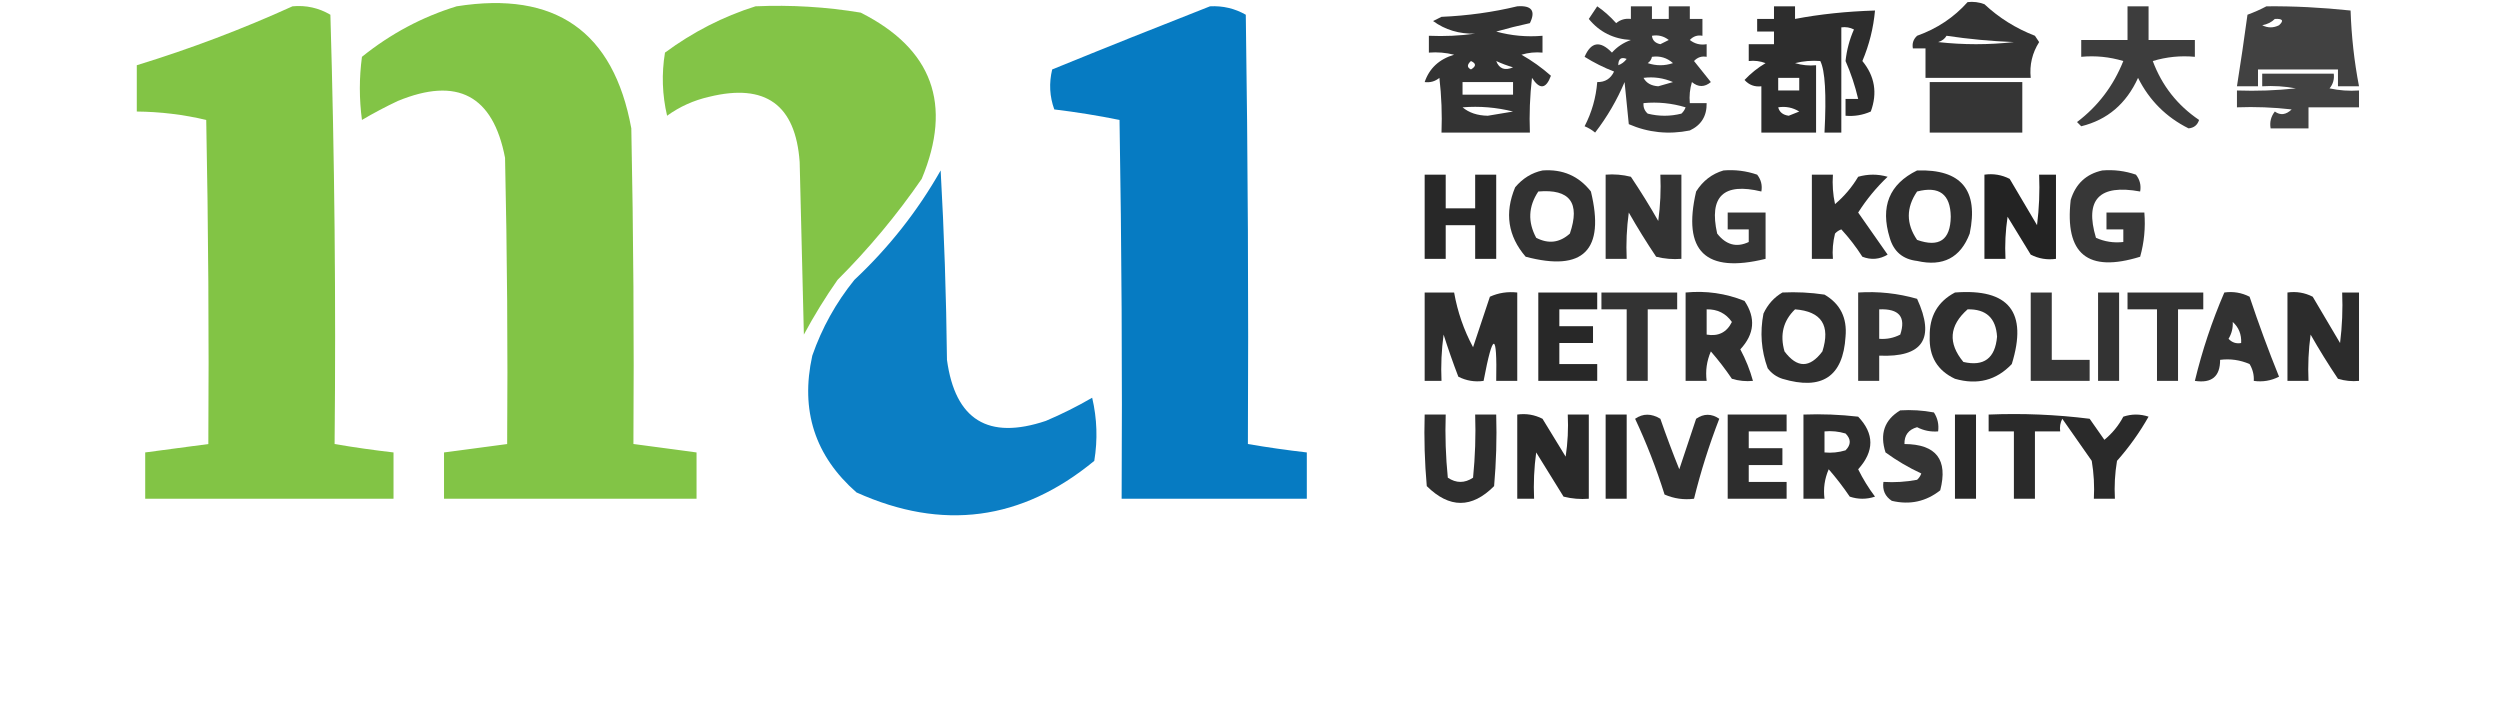
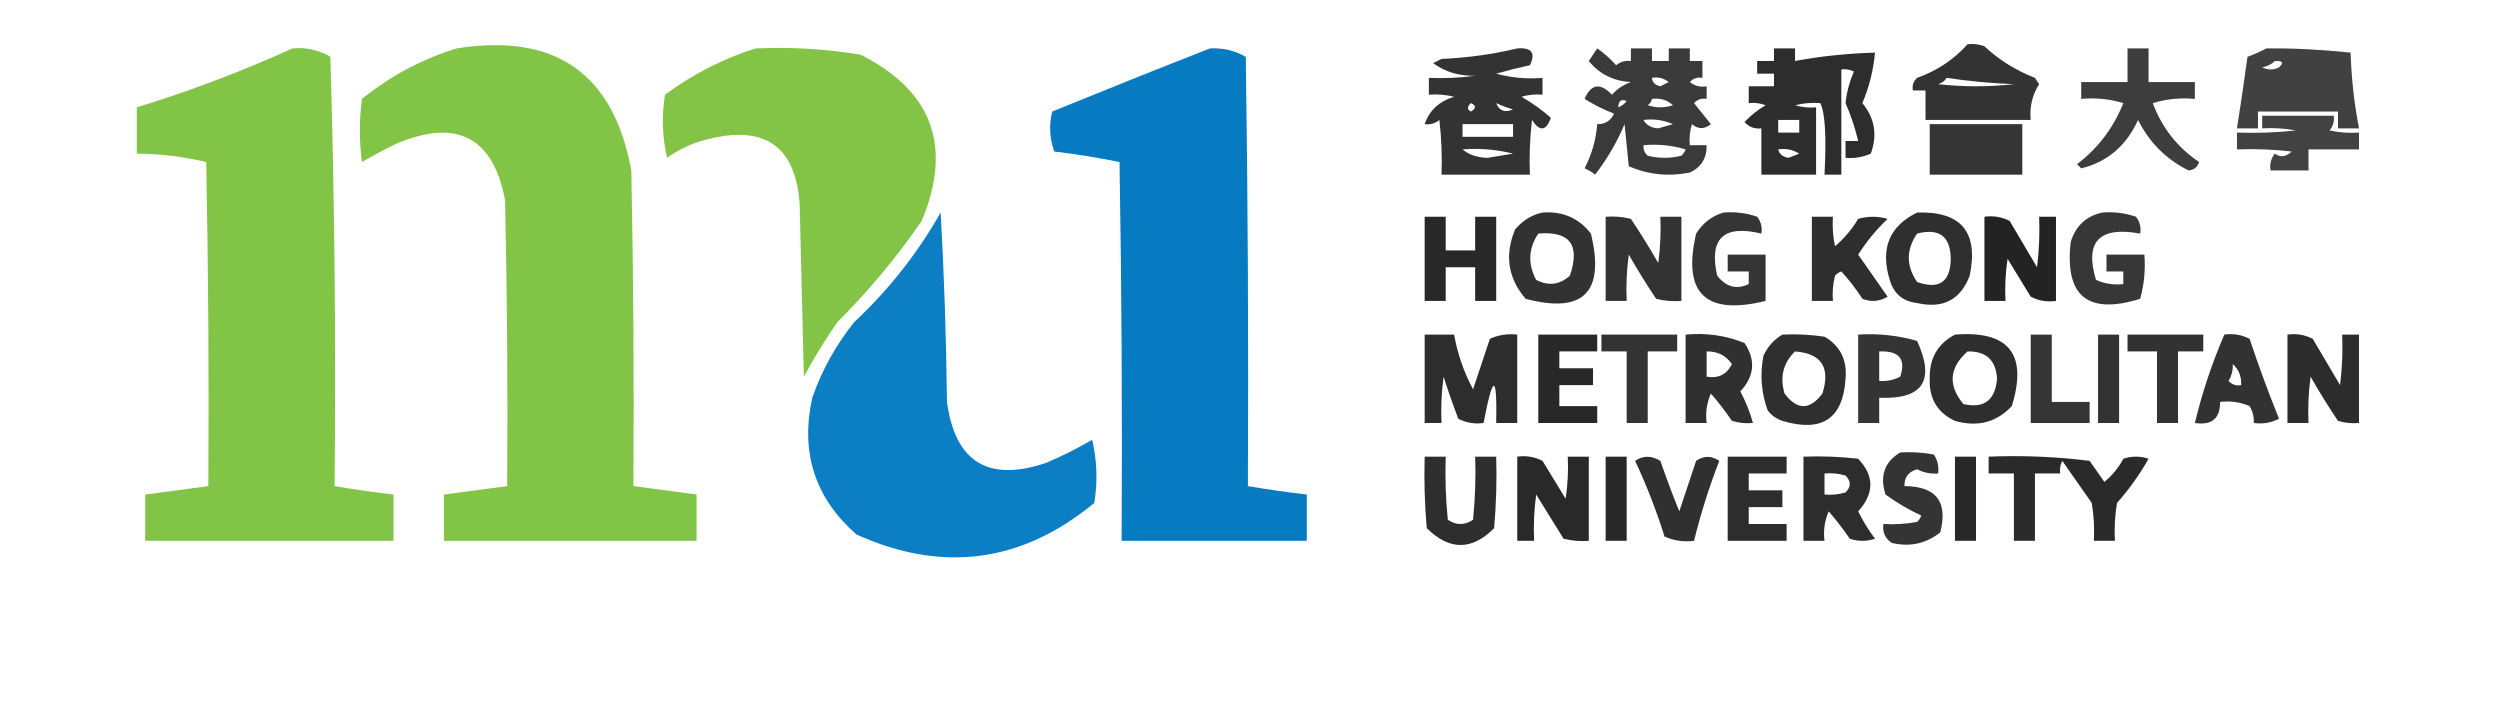
- <svg xmlns="http://www.w3.org/2000/svg" version="1.1" width="594px" height="170px" style="shape-rendering:geometricPrecision; text-rendering:geometricPrecision; image-rendering:optimizeQuality; fill-rule:evenodd; clip-rule:evenodd">
+ <svg xmlns="http://www.w3.org/2000/svg" version="1.1" width="594px" height="170px" transform="translate(0, 10)" style="shape-rendering:geometricPrecision; text-rendering:geometricPrecision; image-rendering:optimizeQuality; fill-rule:evenodd; clip-rule:evenodd">
  <g>
    <path style="opacity:0.798" fill="#000000" d="M 467.5,0.5 C 468.873,0.343 470.207,0.51 471.5,1C 474.959,4.237 478.959,6.737 483.5,8.5C 483.833,9 484.167,9.5 484.5,10C 482.854,12.595 482.187,15.428 482.5,18.5C 474.167,18.5 465.833,18.5 457.5,18.5C 457.5,16.167 457.5,13.833 457.5,11.5C 456.5,11.5 455.5,11.5 454.5,11.5C 454.281,10.325 454.614,9.325 455.5,8.5C 460.255,6.802 464.255,4.135 467.5,0.5 Z M 462.5,8.5 C 467.752,9.285 473.085,9.785 478.5,10C 472.5,10.667 466.5,10.667 460.5,10C 461.416,9.722 462.082,9.222 462.5,8.5 Z" />
  </g>
  <g>
    <path style="opacity:0.972" fill="#7ec240" d="M 69.5,1.5 C 72.724,1.203 75.724,1.87 78.5,3.5C 79.5,37.493 79.833,71.493 79.5,105.5C 84.147,106.296 88.814,106.963 93.5,107.5C 93.5,111.167 93.5,114.833 93.5,118.5C 73.833,118.5 54.167,118.5 34.5,118.5C 34.5,114.833 34.5,111.167 34.5,107.5C 39.5,106.833 44.5,106.167 49.5,105.5C 49.667,79.831 49.5,54.164 49,28.5C 43.615,27.223 38.115,26.556 32.5,26.5C 32.5,22.833 32.5,19.167 32.5,15.5C 45.208,11.601 57.541,6.934 69.5,1.5 Z" />
  </g>
  <g>
    <path style="opacity:0.967" fill="#7ec240" d="M 108.5,1.5 C 131.952,-2.215 145.785,7.451 150,30.5C 150.5,55.498 150.667,80.498 150.5,105.5C 155.5,106.167 160.5,106.833 165.5,107.5C 165.5,111.167 165.5,114.833 165.5,118.5C 145.5,118.5 125.5,118.5 105.5,118.5C 105.5,114.833 105.5,111.167 105.5,107.5C 110.5,106.833 115.5,106.167 120.5,105.5C 120.667,82.831 120.5,60.164 120,37.5C 117.157,22.659 108.657,18.159 94.5,24C 91.588,25.373 88.754,26.873 86,28.5C 85.333,23.5 85.333,18.5 86,13.5C 92.794,8.022 100.294,4.022 108.5,1.5 Z" />
  </g>
  <g>
    <path style="opacity:0.958" fill="#7ec240" d="M 179.5,1.5 C 187.903,1.13 196.236,1.63 204.5,3C 221.541,11.597 226.375,24.764 219,42.5C 213.087,51.084 206.42,59.084 199,66.5C 196.083,70.666 193.416,74.999 191,79.5C 190.667,65.833 190.333,52.167 190,38.5C 189.036,24.881 181.87,19.715 168.5,23C 164.839,23.829 161.505,25.329 158.5,27.5C 157.338,22.533 157.171,17.533 158,12.5C 164.629,7.603 171.796,3.936 179.5,1.5 Z" />
  </g>
  <g>
    <path style="opacity:0.974" fill="#0078c1" d="M 287.5,1.5 C 290.545,1.342 293.379,2.009 296,3.5C 296.5,37.498 296.667,71.498 296.5,105.5C 301.147,106.296 305.814,106.963 310.5,107.5C 310.5,111.167 310.5,114.833 310.5,118.5C 295.833,118.5 281.167,118.5 266.5,118.5C 266.667,88.498 266.5,58.498 266,28.5C 260.912,27.466 255.745,26.633 250.5,26C 249.383,22.927 249.216,19.76 250,16.5C 262.543,11.38 275.043,6.38 287.5,1.5 Z" />
  </g>
  <g>
    <path style="opacity:0.799" fill="#000000" d="M 360.5,1.5 C 363.932,1.248 364.932,2.581 363.5,5.5C 360.823,6.074 358.157,6.741 355.5,7.5C 359.107,8.489 362.774,8.823 366.5,8.5C 366.5,9.833 366.5,11.167 366.5,12.5C 364.801,12.34 363.134,12.507 361.5,13C 364.009,14.421 366.343,16.088 368.5,18C 367.333,21.167 365.833,21.333 364,18.5C 363.501,22.821 363.334,27.154 363.5,31.5C 356.5,31.5 349.5,31.5 342.5,31.5C 342.666,27.154 342.499,22.821 342,18.5C 340.989,19.337 339.822,19.67 338.5,19.5C 339.614,16.225 341.947,14.058 345.5,13C 343.527,12.505 341.527,12.338 339.5,12.5C 339.5,11.167 339.5,9.833 339.5,8.5C 343.182,8.665 346.848,8.499 350.5,8C 346.707,8.092 343.373,7.092 340.5,5C 341.167,4.667 341.833,4.333 342.5,4C 348.721,3.729 354.721,2.896 360.5,1.5 Z M 349.5,14.5 C 350.773,15.077 350.773,15.743 349.5,16.5C 348.537,16.03 348.537,15.364 349.5,14.5 Z M 355.5,14.5 C 356.766,15.09 358.099,15.59 359.5,16C 357.537,16.844 356.204,16.344 355.5,14.5 Z M 347.5,19.5 C 351.5,19.5 355.5,19.5 359.5,19.5C 359.5,20.5 359.5,21.5 359.5,22.5C 355.5,22.5 351.5,22.5 347.5,22.5C 347.5,21.5 347.5,20.5 347.5,19.5 Z M 347.5,25.5 C 351.555,25.176 355.555,25.509 359.5,26.5C 357.5,26.833 355.5,27.167 353.5,27.5C 351.048,27.461 349.048,26.794 347.5,25.5 Z" />
  </g>
  <g>
    <path style="opacity:0.773" fill="#000000" d="M 379.5,1.5 C 381.129,2.625 382.629,3.959 384,5.5C 385.011,4.663 386.178,4.33 387.5,4.5C 387.5,3.5 387.5,2.5 387.5,1.5C 389.167,1.5 390.833,1.5 392.5,1.5C 392.5,2.5 392.5,3.5 392.5,4.5C 393.833,4.5 395.167,4.5 396.5,4.5C 396.5,3.5 396.5,2.5 396.5,1.5C 398.167,1.5 399.833,1.5 401.5,1.5C 401.5,2.5 401.5,3.5 401.5,4.5C 402.5,4.5 403.5,4.5 404.5,4.5C 404.5,5.833 404.5,7.167 404.5,8.5C 403.325,8.281 402.325,8.614 401.5,9.5C 402.689,10.429 404.022,10.762 405.5,10.5C 405.5,11.5 405.5,12.5 405.5,13.5C 404.325,13.281 403.325,13.614 402.5,14.5C 403.833,16.167 405.167,17.833 406.5,19.5C 404.994,20.747 403.494,20.747 402,19.5C 401.506,21.134 401.34,22.801 401.5,24.5C 402.833,24.5 404.167,24.5 405.5,24.5C 405.556,27.561 404.222,29.727 401.5,31C 396.442,32.01 391.609,31.51 387,29.5C 386.667,26.167 386.333,22.833 386,19.5C 384.185,23.796 381.852,27.796 379,31.5C 378.25,30.874 377.416,30.374 376.5,30C 378.208,26.707 379.208,23.207 379.5,19.5C 381.359,19.539 382.692,18.706 383.5,17C 381.058,16.06 378.725,14.893 376.5,13.5C 378.035,9.926 380.201,9.592 383,12.5C 384.204,11.141 385.704,10.141 387.5,9.5C 383.369,9.275 380.035,7.608 377.5,4.5C 378.193,3.482 378.859,2.482 379.5,1.5 Z M 392.5,8.5 C 393.978,8.238 395.311,8.571 396.5,9.5C 395.833,9.833 395.167,10.167 394.5,10.5C 393.287,10.253 392.62,9.586 392.5,8.5 Z M 384.5,15.5 C 384.517,13.972 385.184,13.472 386.5,14C 385.956,14.717 385.289,15.217 384.5,15.5 Z M 392.5,13.5 C 394.429,13.231 396.095,13.731 397.5,15C 395.5,15.667 393.5,15.667 391.5,15C 392.056,14.617 392.389,14.117 392.5,13.5 Z M 390.5,18.5 C 392.924,18.192 395.257,18.526 397.5,19.5C 396.333,19.833 395.167,20.167 394,20.5C 392.319,20.392 391.152,19.725 390.5,18.5 Z M 390.5,24.5 C 393.898,24.18 397.232,24.513 400.5,25.5C 400.291,26.086 399.957,26.586 399.5,27C 396.833,27.667 394.167,27.667 391.5,27C 390.748,26.329 390.414,25.496 390.5,24.5 Z" />
  </g>
  <g>
    <path style="opacity:0.822" fill="#000000" d="M 421.5,1.5 C 423.167,1.5 424.833,1.5 426.5,1.5C 426.5,2.5 426.5,3.5 426.5,4.5C 432.387,3.376 438.721,2.709 445.5,2.5C 445.129,6.649 444.129,10.649 442.5,14.5C 445.45,18.094 446.117,22.094 444.5,26.5C 442.591,27.348 440.591,27.682 438.5,27.5C 438.5,26.167 438.5,24.833 438.5,23.5C 439.5,23.5 440.5,23.5 441.5,23.5C 440.767,20.377 439.767,17.377 438.5,14.5C 438.782,11.869 439.449,9.369 440.5,7C 439.552,6.517 438.552,6.351 437.5,6.5C 437.5,14.833 437.5,23.167 437.5,31.5C 436.167,31.5 434.833,31.5 433.5,31.5C 433.977,22.41 433.644,16.743 432.5,14.5C 430.473,14.338 428.473,14.505 426.5,15C 428.134,15.493 429.801,15.66 431.5,15.5C 431.5,20.833 431.5,26.167 431.5,31.5C 427.167,31.5 422.833,31.5 418.5,31.5C 418.5,27.833 418.5,24.167 418.5,20.5C 416.897,20.688 415.563,20.188 414.5,19C 415.984,17.426 417.651,16.093 419.5,15C 418.207,14.51 416.873,14.343 415.5,14.5C 415.5,13.167 415.5,11.833 415.5,10.5C 417.5,10.5 419.5,10.5 421.5,10.5C 421.5,9.5 421.5,8.5 421.5,7.5C 420.167,7.5 418.833,7.5 417.5,7.5C 417.5,6.5 417.5,5.5 417.5,4.5C 418.833,4.5 420.167,4.5 421.5,4.5C 421.5,3.5 421.5,2.5 421.5,1.5 Z M 422.5,18.5 C 424.167,18.5 425.833,18.5 427.5,18.5C 427.5,19.5 427.5,20.5 427.5,21.5C 425.833,21.5 424.167,21.5 422.5,21.5C 422.5,20.5 422.5,19.5 422.5,18.5 Z M 422.5,25.5 C 424.288,25.215 425.955,25.548 427.5,26.5C 426.667,26.833 425.833,27.167 425,27.5C 423.624,27.316 422.791,26.649 422.5,25.5 Z" />
  </g>
  <g>
    <path style="opacity:0.758" fill="#000000" d="M 505.5,1.5 C 507.167,1.5 508.833,1.5 510.5,1.5C 510.5,4.167 510.5,6.833 510.5,9.5C 514.167,9.5 517.833,9.5 521.5,9.5C 521.5,10.833 521.5,12.167 521.5,13.5C 518.102,13.18 514.768,13.513 511.5,14.5C 513.672,20.339 517.339,25.006 522.5,28.5C 522.113,29.72 521.28,30.387 520,30.5C 514.679,27.846 510.679,23.846 508,18.5C 505.204,24.651 500.704,28.484 494.5,30C 494.167,29.667 493.833,29.333 493.5,29C 498.478,25.232 502.145,20.399 504.5,14.5C 501.232,13.513 497.898,13.18 494.5,13.5C 494.5,12.167 494.5,10.833 494.5,9.5C 498.167,9.5 501.833,9.5 505.5,9.5C 505.5,6.833 505.5,4.167 505.5,1.5 Z" />
  </g>
  <g>
    <path style="opacity:0.744" fill="#000000" d="M 538.5,1.5 C 544.918,1.438 551.584,1.771 558.5,2.5C 558.694,8.564 559.361,14.564 560.5,20.5C 558.833,20.5 557.167,20.5 555.5,20.5C 555.5,19.167 555.5,17.833 555.5,16.5C 549.167,16.5 542.833,16.5 536.5,16.5C 536.5,17.833 536.5,19.167 536.5,20.5C 534.833,20.5 533.167,20.5 531.5,20.5C 532.393,14.863 533.226,9.196 534,3.5C 535.622,2.901 537.122,2.234 538.5,1.5 Z M 540.5,4.5 C 542.379,4.393 542.712,4.893 541.5,6C 540.167,6.667 538.833,6.667 537.5,6C 538.737,5.768 539.737,5.268 540.5,4.5 Z" />
  </g>
  <g>
    <path style="opacity:0.742" fill="#000000" d="M 537.5,17.5 C 543.167,17.5 548.833,17.5 554.5,17.5C 554.67,18.822 554.337,19.989 553.5,21C 555.81,21.497 558.143,21.663 560.5,21.5C 560.5,22.833 560.5,24.167 560.5,25.5C 556.5,25.5 552.5,25.5 548.5,25.5C 548.5,27.167 548.5,28.833 548.5,30.5C 545.5,30.5 542.5,30.5 539.5,30.5C 539.238,29.022 539.571,27.689 540.5,26.5C 541.812,27.46 543.146,27.294 544.5,26C 540.179,25.501 535.846,25.334 531.5,25.5C 531.5,24.167 531.5,22.833 531.5,21.5C 536.179,21.666 540.845,21.499 545.5,21C 542.854,20.503 540.187,20.336 537.5,20.5C 537.5,19.5 537.5,18.5 537.5,17.5 Z" />
  </g>
  <g>
    <path style="opacity:0.792" fill="#000000" d="M 458.5,19.5 C 465.833,19.5 473.167,19.5 480.5,19.5C 480.5,23.5 480.5,27.5 480.5,31.5C 473.167,31.5 465.833,31.5 458.5,31.5C 458.5,27.5 458.5,23.5 458.5,19.5 Z" />
  </g>
  <g>
    <path style="opacity:0.955" fill="#0078c1" d="M 223.5,40.5 C 224.331,55.328 224.831,70.328 225,85.5C 226.948,99.771 234.781,104.604 248.5,100C 252.269,98.403 255.936,96.57 259.5,94.5C 260.662,99.467 260.829,104.467 260,109.5C 242.757,123.715 223.924,126.215 203.5,117C 193.619,108.334 190.119,97.501 193,84.5C 195.29,77.919 198.624,71.919 203,66.5C 211.191,58.82 218.024,50.153 223.5,40.5 Z" />
  </g>
  <g>
    <path style="opacity:0.803" fill="#000000" d="M 366.5,40.5 C 371.287,40.146 375.121,41.812 378,45.5C 381.378,59.455 376.212,64.622 362.5,61C 358.281,56.1 357.448,50.6 360,44.5C 361.792,42.372 363.958,41.039 366.5,40.5 Z M 365.5,45.5 C 373.003,44.853 375.503,48.186 373,55.5C 370.582,57.68 367.916,58.014 365,56.5C 362.965,52.719 363.132,49.052 365.5,45.5 Z" />
  </g>
  <g>
    <path style="opacity:0.791" fill="#000000" d="M 409.5,40.5 C 412.249,40.274 414.916,40.607 417.5,41.5C 418.429,42.689 418.762,44.022 418.5,45.5C 409.51,43.325 406.01,46.658 408,55.5C 410.118,58.202 412.618,58.869 415.5,57.5C 415.5,56.5 415.5,55.5 415.5,54.5C 413.833,54.5 412.167,54.5 410.5,54.5C 410.5,53.167 410.5,51.833 410.5,50.5C 413.5,50.5 416.5,50.5 419.5,50.5C 419.5,54.167 419.5,57.833 419.5,61.5C 405.201,65.033 399.701,59.7 403,45.5C 404.603,42.965 406.769,41.298 409.5,40.5 Z" />
  </g>
  <g>
    <path style="opacity:0.816" fill="#000000" d="M 455.5,40.5 C 465.988,40.158 470.154,45.158 468,55.5C 465.818,61.241 461.651,63.408 455.5,62C 452.107,61.606 449.94,59.773 449,56.5C 446.72,49.083 448.887,43.749 455.5,40.5 Z M 455.5,45.5 C 460.768,44.139 463.434,46.139 463.5,51.5C 463.419,57.022 460.752,58.856 455.5,57C 452.875,53.168 452.875,49.335 455.5,45.5 Z" />
  </g>
  <g>
    <path style="opacity:0.784" fill="#000000" d="M 499.5,40.5 C 502.249,40.274 504.916,40.607 507.5,41.5C 508.429,42.689 508.762,44.022 508.5,45.5C 498.773,43.72 495.273,47.386 498,56.5C 500.041,57.423 502.208,57.756 504.5,57.5C 504.5,56.5 504.5,55.5 504.5,54.5C 503.167,54.5 501.833,54.5 500.5,54.5C 500.5,53.167 500.5,51.833 500.5,50.5C 503.5,50.5 506.5,50.5 509.5,50.5C 509.789,54.106 509.456,57.606 508.5,61C 496.039,64.866 490.539,60.366 492,47.5C 493.171,43.676 495.671,41.343 499.5,40.5 Z" />
  </g>
  <g>
    <path style="opacity:0.842" fill="#000000" d="M 338.5,41.5 C 340.167,41.5 341.833,41.5 343.5,41.5C 343.5,44.167 343.5,46.833 343.5,49.5C 345.833,49.5 348.167,49.5 350.5,49.5C 350.5,46.833 350.5,44.167 350.5,41.5C 352.167,41.5 353.833,41.5 355.5,41.5C 355.5,48.167 355.5,54.833 355.5,61.5C 353.833,61.5 352.167,61.5 350.5,61.5C 350.5,58.833 350.5,56.167 350.5,53.5C 348.167,53.5 345.833,53.5 343.5,53.5C 343.5,56.167 343.5,58.833 343.5,61.5C 341.833,61.5 340.167,61.5 338.5,61.5C 338.5,54.833 338.5,48.167 338.5,41.5 Z" />
  </g>
  <g>
    <path style="opacity:0.8" fill="#000000" d="M 381.5,41.5 C 383.527,41.338 385.527,41.505 387.5,42C 389.792,45.416 391.959,48.916 394,52.5C 394.499,48.848 394.665,45.182 394.5,41.5C 396.167,41.5 397.833,41.5 399.5,41.5C 399.5,48.167 399.5,54.833 399.5,61.5C 397.473,61.662 395.473,61.495 393.5,61C 391.208,57.584 389.041,54.084 387,50.5C 386.501,54.152 386.335,57.818 386.5,61.5C 384.833,61.5 383.167,61.5 381.5,61.5C 381.5,54.833 381.5,48.167 381.5,41.5 Z" />
  </g>
  <g>
    <path style="opacity:0.819" fill="#000000" d="M 430.5,41.5 C 432.167,41.5 433.833,41.5 435.5,41.5C 435.337,43.857 435.503,46.19 436,48.5C 438.209,46.627 440.042,44.46 441.5,42C 443.833,41.333 446.167,41.333 448.5,42C 445.808,44.557 443.475,47.391 441.5,50.5C 443.833,53.833 446.167,57.167 448.5,60.5C 446.579,61.641 444.579,61.808 442.5,61C 441.025,58.691 439.358,56.524 437.5,54.5C 436.914,54.709 436.414,55.043 436,55.5C 435.505,57.473 435.338,59.473 435.5,61.5C 433.833,61.5 432.167,61.5 430.5,61.5C 430.5,54.833 430.5,48.167 430.5,41.5 Z" />
  </g>
  <g>
    <path style="opacity:0.863" fill="#000000" d="M 471.5,41.5 C 473.604,41.201 475.604,41.534 477.5,42.5C 479.667,46.167 481.833,49.833 484,53.5C 484.499,49.514 484.666,45.514 484.5,41.5C 485.833,41.5 487.167,41.5 488.5,41.5C 488.5,48.167 488.5,54.833 488.5,61.5C 486.396,61.799 484.396,61.466 482.5,60.5C 480.667,57.5 478.833,54.5 477,51.5C 476.502,54.817 476.335,58.15 476.5,61.5C 474.833,61.5 473.167,61.5 471.5,61.5C 471.5,54.833 471.5,48.167 471.5,41.5 Z" />
  </g>
  <g>
    <path style="opacity:0.824" fill="#000000" d="M 338.5,69.5 C 340.833,69.5 343.167,69.5 345.5,69.5C 346.309,74.094 347.809,78.427 350,82.5C 351.333,78.5 352.667,74.5 354,70.5C 356.041,69.577 358.208,69.244 360.5,69.5C 360.5,76.5 360.5,83.5 360.5,90.5C 358.833,90.5 357.167,90.5 355.5,90.5C 355.736,78.738 354.736,78.738 352.5,90.5C 350.396,90.799 348.396,90.466 346.5,89.5C 345.235,86.204 344.068,82.871 343,79.5C 342.501,83.152 342.335,86.818 342.5,90.5C 341.167,90.5 339.833,90.5 338.5,90.5C 338.5,83.5 338.5,76.5 338.5,69.5 Z" />
  </g>
  <g>
    <path style="opacity:0.843" fill="#000000" d="M 365.5,69.5 C 370.167,69.5 374.833,69.5 379.5,69.5C 379.5,70.833 379.5,72.167 379.5,73.5C 376.5,73.5 373.5,73.5 370.5,73.5C 370.5,74.833 370.5,76.167 370.5,77.5C 373.167,77.5 375.833,77.5 378.5,77.5C 378.5,78.833 378.5,80.167 378.5,81.5C 375.833,81.5 373.167,81.5 370.5,81.5C 370.5,83.167 370.5,84.833 370.5,86.5C 373.5,86.5 376.5,86.5 379.5,86.5C 379.5,87.833 379.5,89.167 379.5,90.5C 374.833,90.5 370.167,90.5 365.5,90.5C 365.5,83.5 365.5,76.5 365.5,69.5 Z" />
  </g>
  <g>
    <path style="opacity:0.799" fill="#000000" d="M 380.5,69.5 C 386.5,69.5 392.5,69.5 398.5,69.5C 398.5,70.833 398.5,72.167 398.5,73.5C 396.167,73.5 393.833,73.5 391.5,73.5C 391.5,79.167 391.5,84.833 391.5,90.5C 389.833,90.5 388.167,90.5 386.5,90.5C 386.5,84.833 386.5,79.167 386.5,73.5C 384.5,73.5 382.5,73.5 380.5,73.5C 380.5,72.167 380.5,70.833 380.5,69.5 Z" />
  </g>
  <g>
    <path style="opacity:0.811" fill="#000000" d="M 400.5,69.5 C 405.37,69.032 410.036,69.698 414.5,71.5C 417.205,75.542 416.872,79.375 413.5,83C 414.8,85.437 415.8,87.937 416.5,90.5C 414.801,90.66 413.134,90.493 411.5,90C 409.943,87.704 408.276,85.538 406.5,83.5C 405.526,85.743 405.192,88.076 405.5,90.5C 403.833,90.5 402.167,90.5 400.5,90.5C 400.5,83.5 400.5,76.5 400.5,69.5 Z M 405.5,73.5 C 408.061,73.447 410.061,74.447 411.5,76.5C 410.278,78.978 408.278,79.978 405.5,79.5C 405.5,77.5 405.5,75.5 405.5,73.5 Z" />
  </g>
  <g>
    <path style="opacity:0.813" fill="#000000" d="M 423.5,69.5 C 426.85,69.335 430.183,69.502 433.5,70C 437.241,72.183 438.907,75.516 438.5,80C 437.907,89.484 432.907,92.817 423.5,90C 422.069,89.535 420.903,88.701 420,87.5C 418.466,83.289 418.133,78.956 419,74.5C 420.025,72.313 421.525,70.646 423.5,69.5 Z M 426.5,73.5 C 432.795,73.984 434.961,77.317 433,83.5C 430,87.5 427,87.5 424,83.5C 422.863,79.537 423.697,76.204 426.5,73.5 Z" />
  </g>
  <g>
    <path style="opacity:0.794" fill="#000000" d="M 441.5,69.5 C 446.267,69.191 450.934,69.691 455.5,71C 459.855,80.462 456.855,84.962 446.5,84.5C 446.5,86.5 446.5,88.5 446.5,90.5C 444.833,90.5 443.167,90.5 441.5,90.5C 441.5,83.5 441.5,76.5 441.5,69.5 Z M 446.5,73.5 C 451.23,73.303 452.897,75.303 451.5,79.5C 449.929,80.309 448.262,80.643 446.5,80.5C 446.5,78.167 446.5,75.833 446.5,73.5 Z" />
  </g>
  <g>
    <path style="opacity:0.819" fill="#000000" d="M 464.5,69.5 C 477.328,68.498 481.828,74.164 478,86.5C 474.34,90.367 469.84,91.534 464.5,90C 460.328,88.041 458.328,84.708 458.5,80C 458.39,75.171 460.39,71.671 464.5,69.5 Z M 467.5,73.5 C 471.906,73.405 474.239,75.572 474.5,80C 474.05,85.13 471.383,87.13 466.5,86C 462.791,81.53 463.124,77.363 467.5,73.5 Z" />
  </g>
  <g>
    <path style="opacity:0.791" fill="#000000" d="M 482.5,69.5 C 484.167,69.5 485.833,69.5 487.5,69.5C 487.5,74.833 487.5,80.167 487.5,85.5C 490.5,85.5 493.5,85.5 496.5,85.5C 496.5,87.167 496.5,88.833 496.5,90.5C 491.833,90.5 487.167,90.5 482.5,90.5C 482.5,83.5 482.5,76.5 482.5,69.5 Z" />
  </g>
  <g>
    <path style="opacity:0.8" fill="#000000" d="M 498.5,69.5 C 500.167,69.5 501.833,69.5 503.5,69.5C 503.5,76.5 503.5,83.5 503.5,90.5C 501.833,90.5 500.167,90.5 498.5,90.5C 498.5,83.5 498.5,76.5 498.5,69.5 Z" />
  </g>
  <g>
    <path style="opacity:0.804" fill="#000000" d="M 505.5,69.5 C 511.5,69.5 517.5,69.5 523.5,69.5C 523.5,70.833 523.5,72.167 523.5,73.5C 521.5,73.5 519.5,73.5 517.5,73.5C 517.5,79.167 517.5,84.833 517.5,90.5C 515.833,90.5 514.167,90.5 512.5,90.5C 512.5,84.833 512.5,79.167 512.5,73.5C 510.167,73.5 507.833,73.5 505.5,73.5C 505.5,72.167 505.5,70.833 505.5,69.5 Z" />
  </g>
  <g>
    <path style="opacity:0.804" fill="#000000" d="M 528.5,69.5 C 530.604,69.201 532.604,69.534 534.5,70.5C 536.637,76.91 538.97,83.244 541.5,89.5C 539.604,90.466 537.604,90.799 535.5,90.5C 535.579,89.07 535.246,87.736 534.5,86.5C 532.257,85.526 529.924,85.192 527.5,85.5C 527.512,89.446 525.512,91.113 521.5,90.5C 523.238,83.285 525.572,76.285 528.5,69.5 Z M 530.5,76.5 C 531.931,77.78 532.598,79.447 532.5,81.5C 531.325,81.719 530.325,81.386 529.5,80.5C 530.246,79.264 530.579,77.93 530.5,76.5 Z" />
  </g>
  <g>
    <path style="opacity:0.827" fill="#000000" d="M 543.5,69.5 C 545.604,69.201 547.604,69.534 549.5,70.5C 551.667,74.167 553.833,77.833 556,81.5C 556.499,77.514 556.666,73.514 556.5,69.5C 557.833,69.5 559.167,69.5 560.5,69.5C 560.5,76.5 560.5,83.5 560.5,90.5C 558.801,90.66 557.134,90.493 555.5,90C 553.208,86.584 551.041,83.084 549,79.5C 548.501,83.152 548.335,86.818 548.5,90.5C 546.833,90.5 545.167,90.5 543.5,90.5C 543.5,83.5 543.5,76.5 543.5,69.5 Z" />
  </g>
  <g>
    <path style="opacity:0.794" fill="#000000" d="M 451.5,97.5 C 454.187,97.336 456.854,97.503 459.5,98C 460.38,99.356 460.714,100.856 460.5,102.5C 458.738,102.643 457.071,102.309 455.5,101.5C 453.45,102.077 452.45,103.41 452.5,105.5C 460.05,105.548 462.883,109.215 461,116.5C 457.614,119.177 453.781,120.011 449.5,119C 447.893,117.951 447.227,116.451 447.5,114.5C 450.187,114.664 452.854,114.497 455.5,114C 455.957,113.586 456.291,113.086 456.5,112.5C 453.508,111.113 450.675,109.446 448,107.5C 446.581,103.082 447.748,99.749 451.5,97.5 Z" />
  </g>
  <g>
    <path style="opacity:0.817" fill="#000000" d="M 338.5,98.5 C 340.167,98.5 341.833,98.5 343.5,98.5C 343.334,103.511 343.501,108.511 344,113.5C 346,114.833 348,114.833 350,113.5C 350.499,108.511 350.666,103.511 350.5,98.5C 352.167,98.5 353.833,98.5 355.5,98.5C 355.666,104.176 355.499,109.843 355,115.5C 349.712,120.818 344.378,120.818 339,115.5C 338.501,109.843 338.334,104.176 338.5,98.5 Z" />
  </g>
  <g>
    <path style="opacity:0.837" fill="#000000" d="M 360.5,98.5 C 362.604,98.201 364.604,98.534 366.5,99.5C 368.333,102.5 370.167,105.5 372,108.5C 372.498,105.183 372.665,101.85 372.5,98.5C 374.167,98.5 375.833,98.5 377.5,98.5C 377.5,105.167 377.5,111.833 377.5,118.5C 375.473,118.662 373.473,118.495 371.5,118C 369.333,114.5 367.167,111 365,107.5C 364.501,111.152 364.335,114.818 364.5,118.5C 363.167,118.5 361.833,118.5 360.5,118.5C 360.5,111.833 360.5,105.167 360.5,98.5 Z" />
  </g>
  <g>
    <path style="opacity:0.84" fill="#000000" d="M 381.5,98.5 C 383.167,98.5 384.833,98.5 386.5,98.5C 386.5,105.167 386.5,111.833 386.5,118.5C 384.833,118.5 383.167,118.5 381.5,118.5C 381.5,111.833 381.5,105.167 381.5,98.5 Z" />
  </g>
  <g>
    <path style="opacity:0.811" fill="#000000" d="M 388.5,99.5 C 390.364,98.207 392.364,98.207 394.5,99.5C 395.902,103.539 397.402,107.539 399,111.5C 400.333,107.5 401.667,103.5 403,99.5C 404.814,98.24 406.647,98.24 408.5,99.5C 406.092,105.724 404.092,112.057 402.5,118.5C 400.076,118.808 397.743,118.474 395.5,117.5C 393.531,111.243 391.198,105.243 388.5,99.5 Z" />
  </g>
  <g>
    <path style="opacity:0.823" fill="#000000" d="M 410.5,98.5 C 415.167,98.5 419.833,98.5 424.5,98.5C 424.5,99.833 424.5,101.167 424.5,102.5C 421.5,102.5 418.5,102.5 415.5,102.5C 415.5,103.833 415.5,105.167 415.5,106.5C 418.167,106.5 420.833,106.5 423.5,106.5C 423.5,107.833 423.5,109.167 423.5,110.5C 420.833,110.5 418.167,110.5 415.5,110.5C 415.5,111.833 415.5,113.167 415.5,114.5C 418.5,114.5 421.5,114.5 424.5,114.5C 424.5,115.833 424.5,117.167 424.5,118.5C 419.833,118.5 415.167,118.5 410.5,118.5C 410.5,111.833 410.5,105.167 410.5,98.5 Z" />
  </g>
  <g>
    <path style="opacity:0.823" fill="#000000" d="M 428.5,98.5 C 432.846,98.334 437.179,98.501 441.5,99C 445.365,103.055 445.365,107.222 441.5,111.5C 442.635,113.799 443.968,115.966 445.5,118C 443.5,118.667 441.5,118.667 439.5,118C 437.943,115.704 436.276,113.538 434.5,111.5C 433.526,113.743 433.192,116.076 433.5,118.5C 431.833,118.5 430.167,118.5 428.5,118.5C 428.5,111.833 428.5,105.167 428.5,98.5 Z M 433.5,102.5 C 435.199,102.34 436.866,102.506 438.5,103C 439.833,104.333 439.833,105.667 438.5,107C 436.866,107.494 435.199,107.66 433.5,107.5C 433.5,105.833 433.5,104.167 433.5,102.5 Z" />
  </g>
  <g>
    <path style="opacity:0.84" fill="#000000" d="M 464.5,98.5 C 466.167,98.5 467.833,98.5 469.5,98.5C 469.5,105.167 469.5,111.833 469.5,118.5C 467.833,118.5 466.167,118.5 464.5,118.5C 464.5,111.833 464.5,105.167 464.5,98.5 Z" />
  </g>
  <g>
    <path style="opacity:0.834" fill="#000000" d="M 472.5,98.5 C 480.528,98.169 488.528,98.502 496.5,99.5C 497.667,101.167 498.833,102.833 500,104.5C 501.878,102.957 503.378,101.124 504.5,99C 506.5,98.333 508.5,98.333 510.5,99C 508.368,102.764 505.868,106.264 503,109.5C 502.502,112.482 502.335,115.482 502.5,118.5C 500.833,118.5 499.167,118.5 497.5,118.5C 497.665,115.482 497.498,112.482 497,109.5C 494.667,106.167 492.333,102.833 490,99.5C 489.517,100.448 489.351,101.448 489.5,102.5C 487.5,102.5 485.5,102.5 483.5,102.5C 483.5,107.833 483.5,113.167 483.5,118.5C 481.833,118.5 480.167,118.5 478.5,118.5C 478.5,113.167 478.5,107.833 478.5,102.5C 476.5,102.5 474.5,102.5 472.5,102.5C 472.5,101.167 472.5,99.833 472.5,98.5 Z" />
  </g>
</svg>
